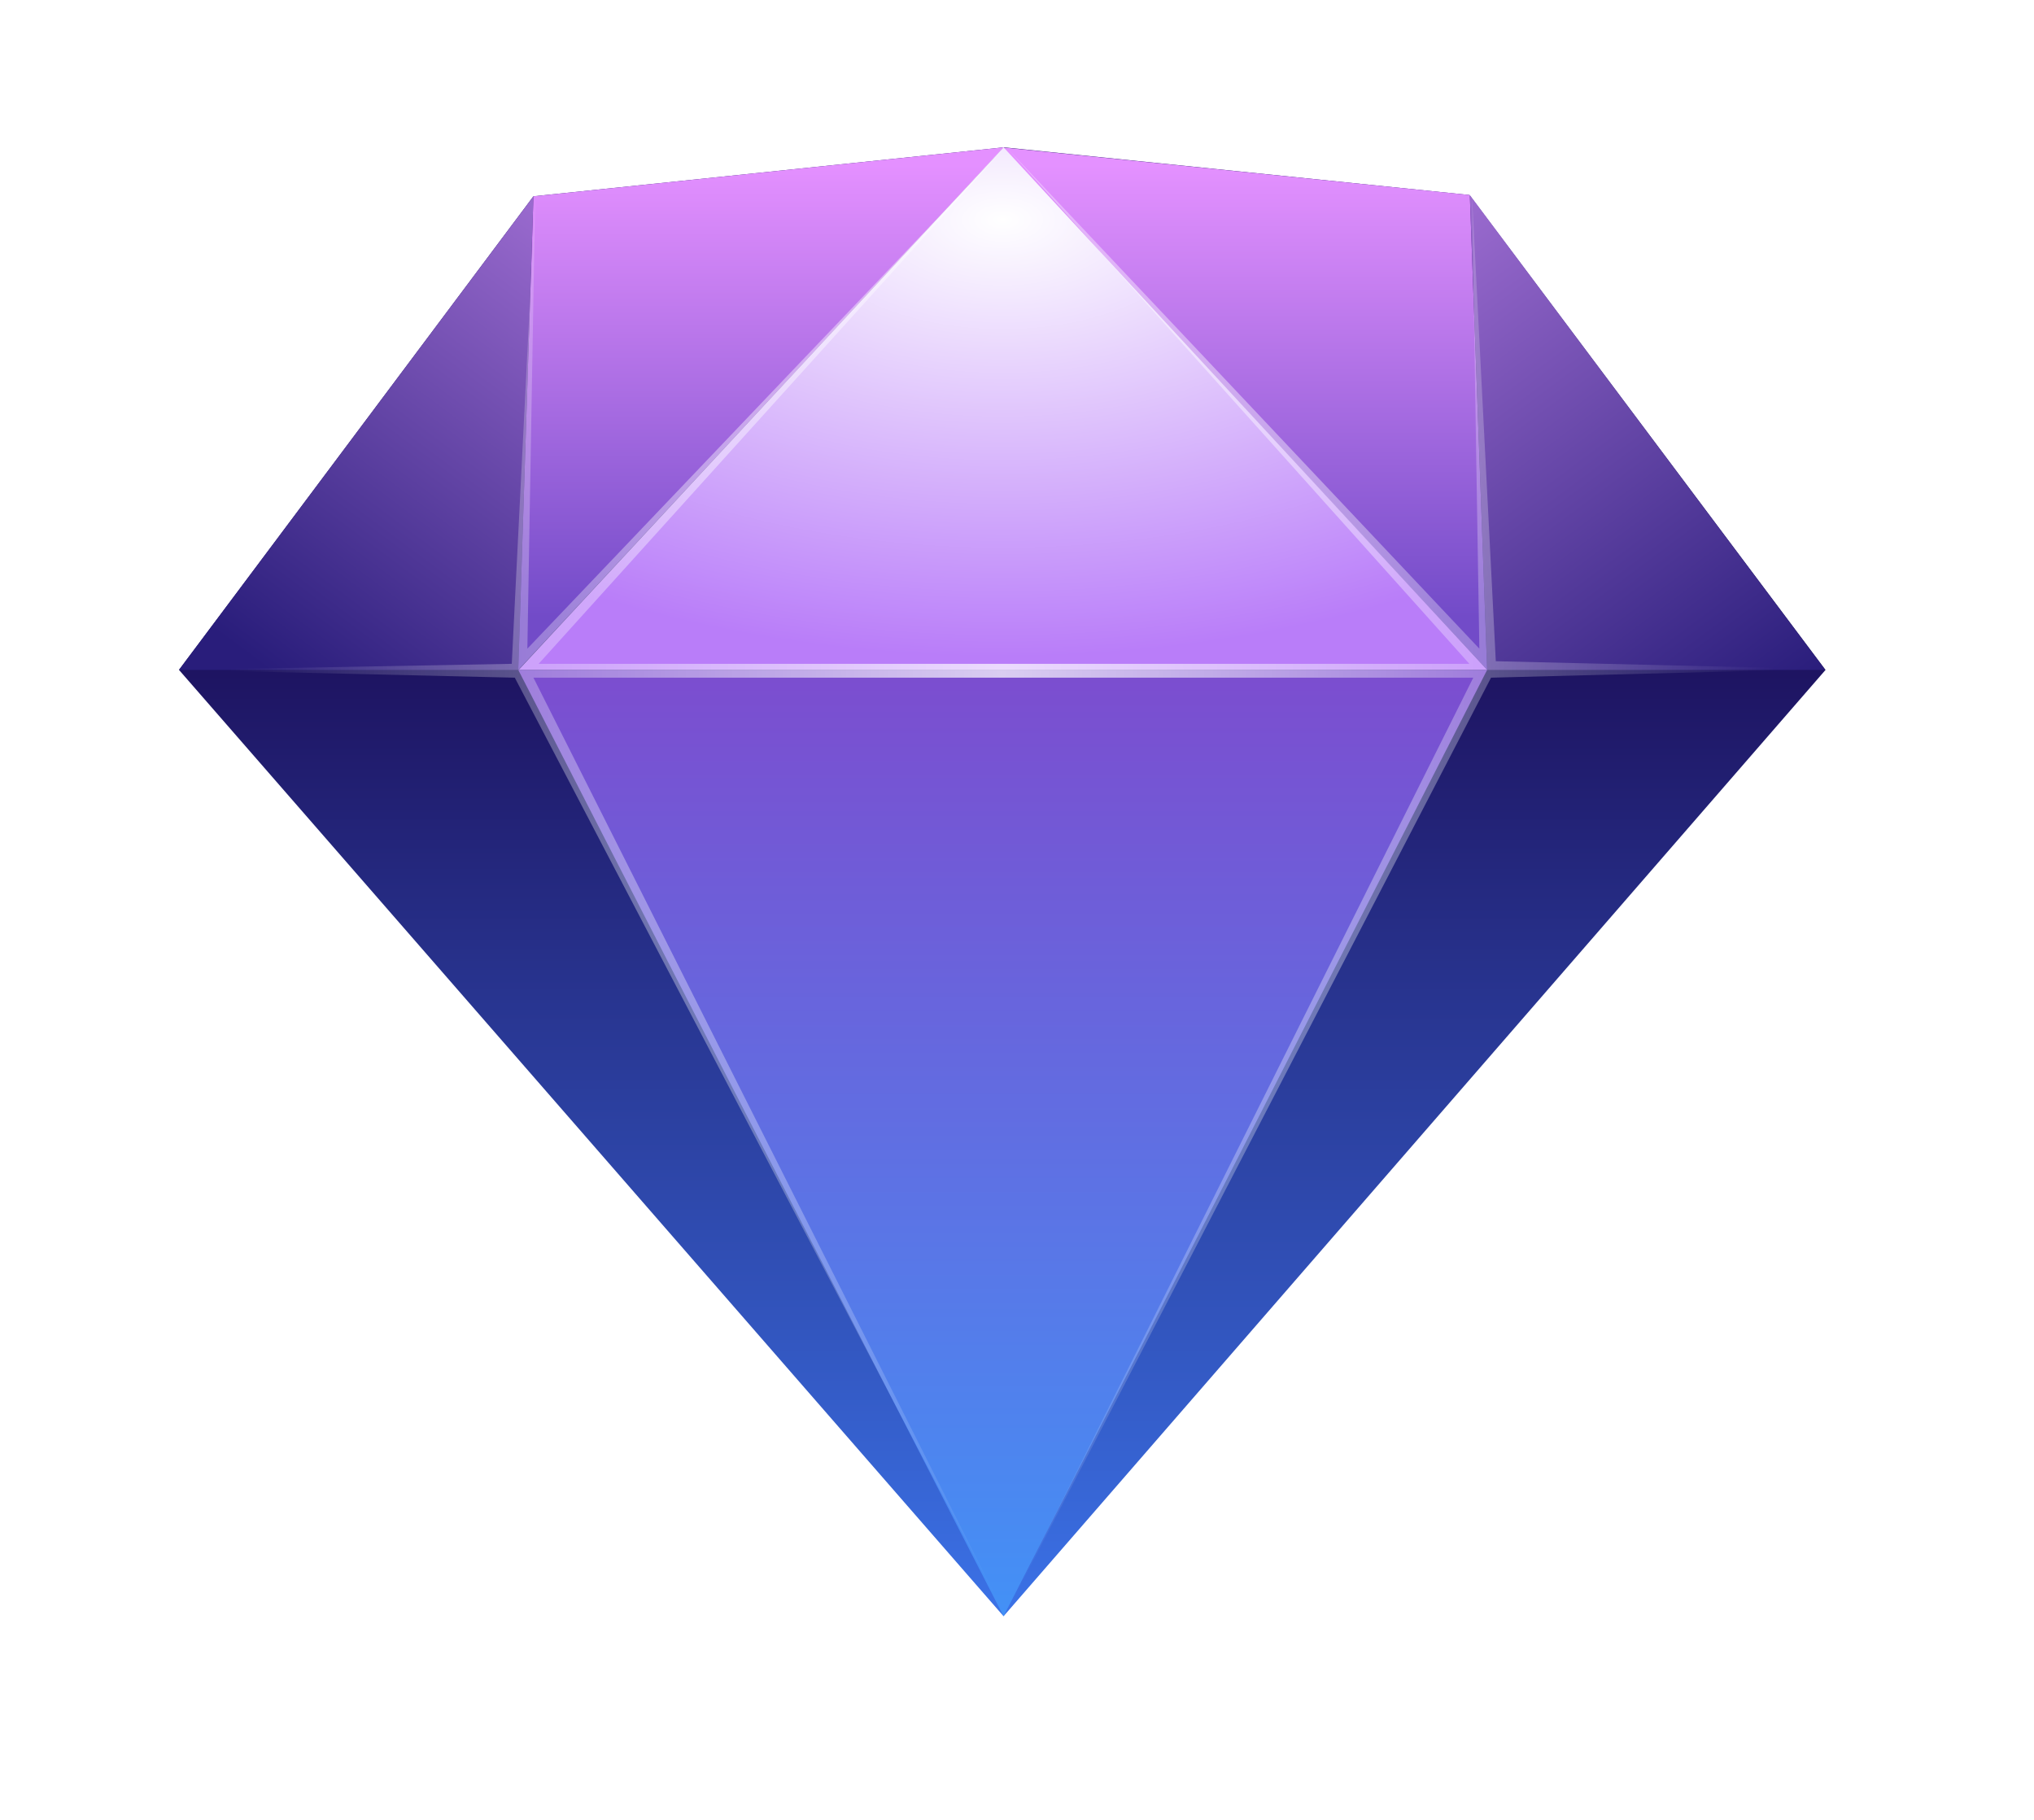
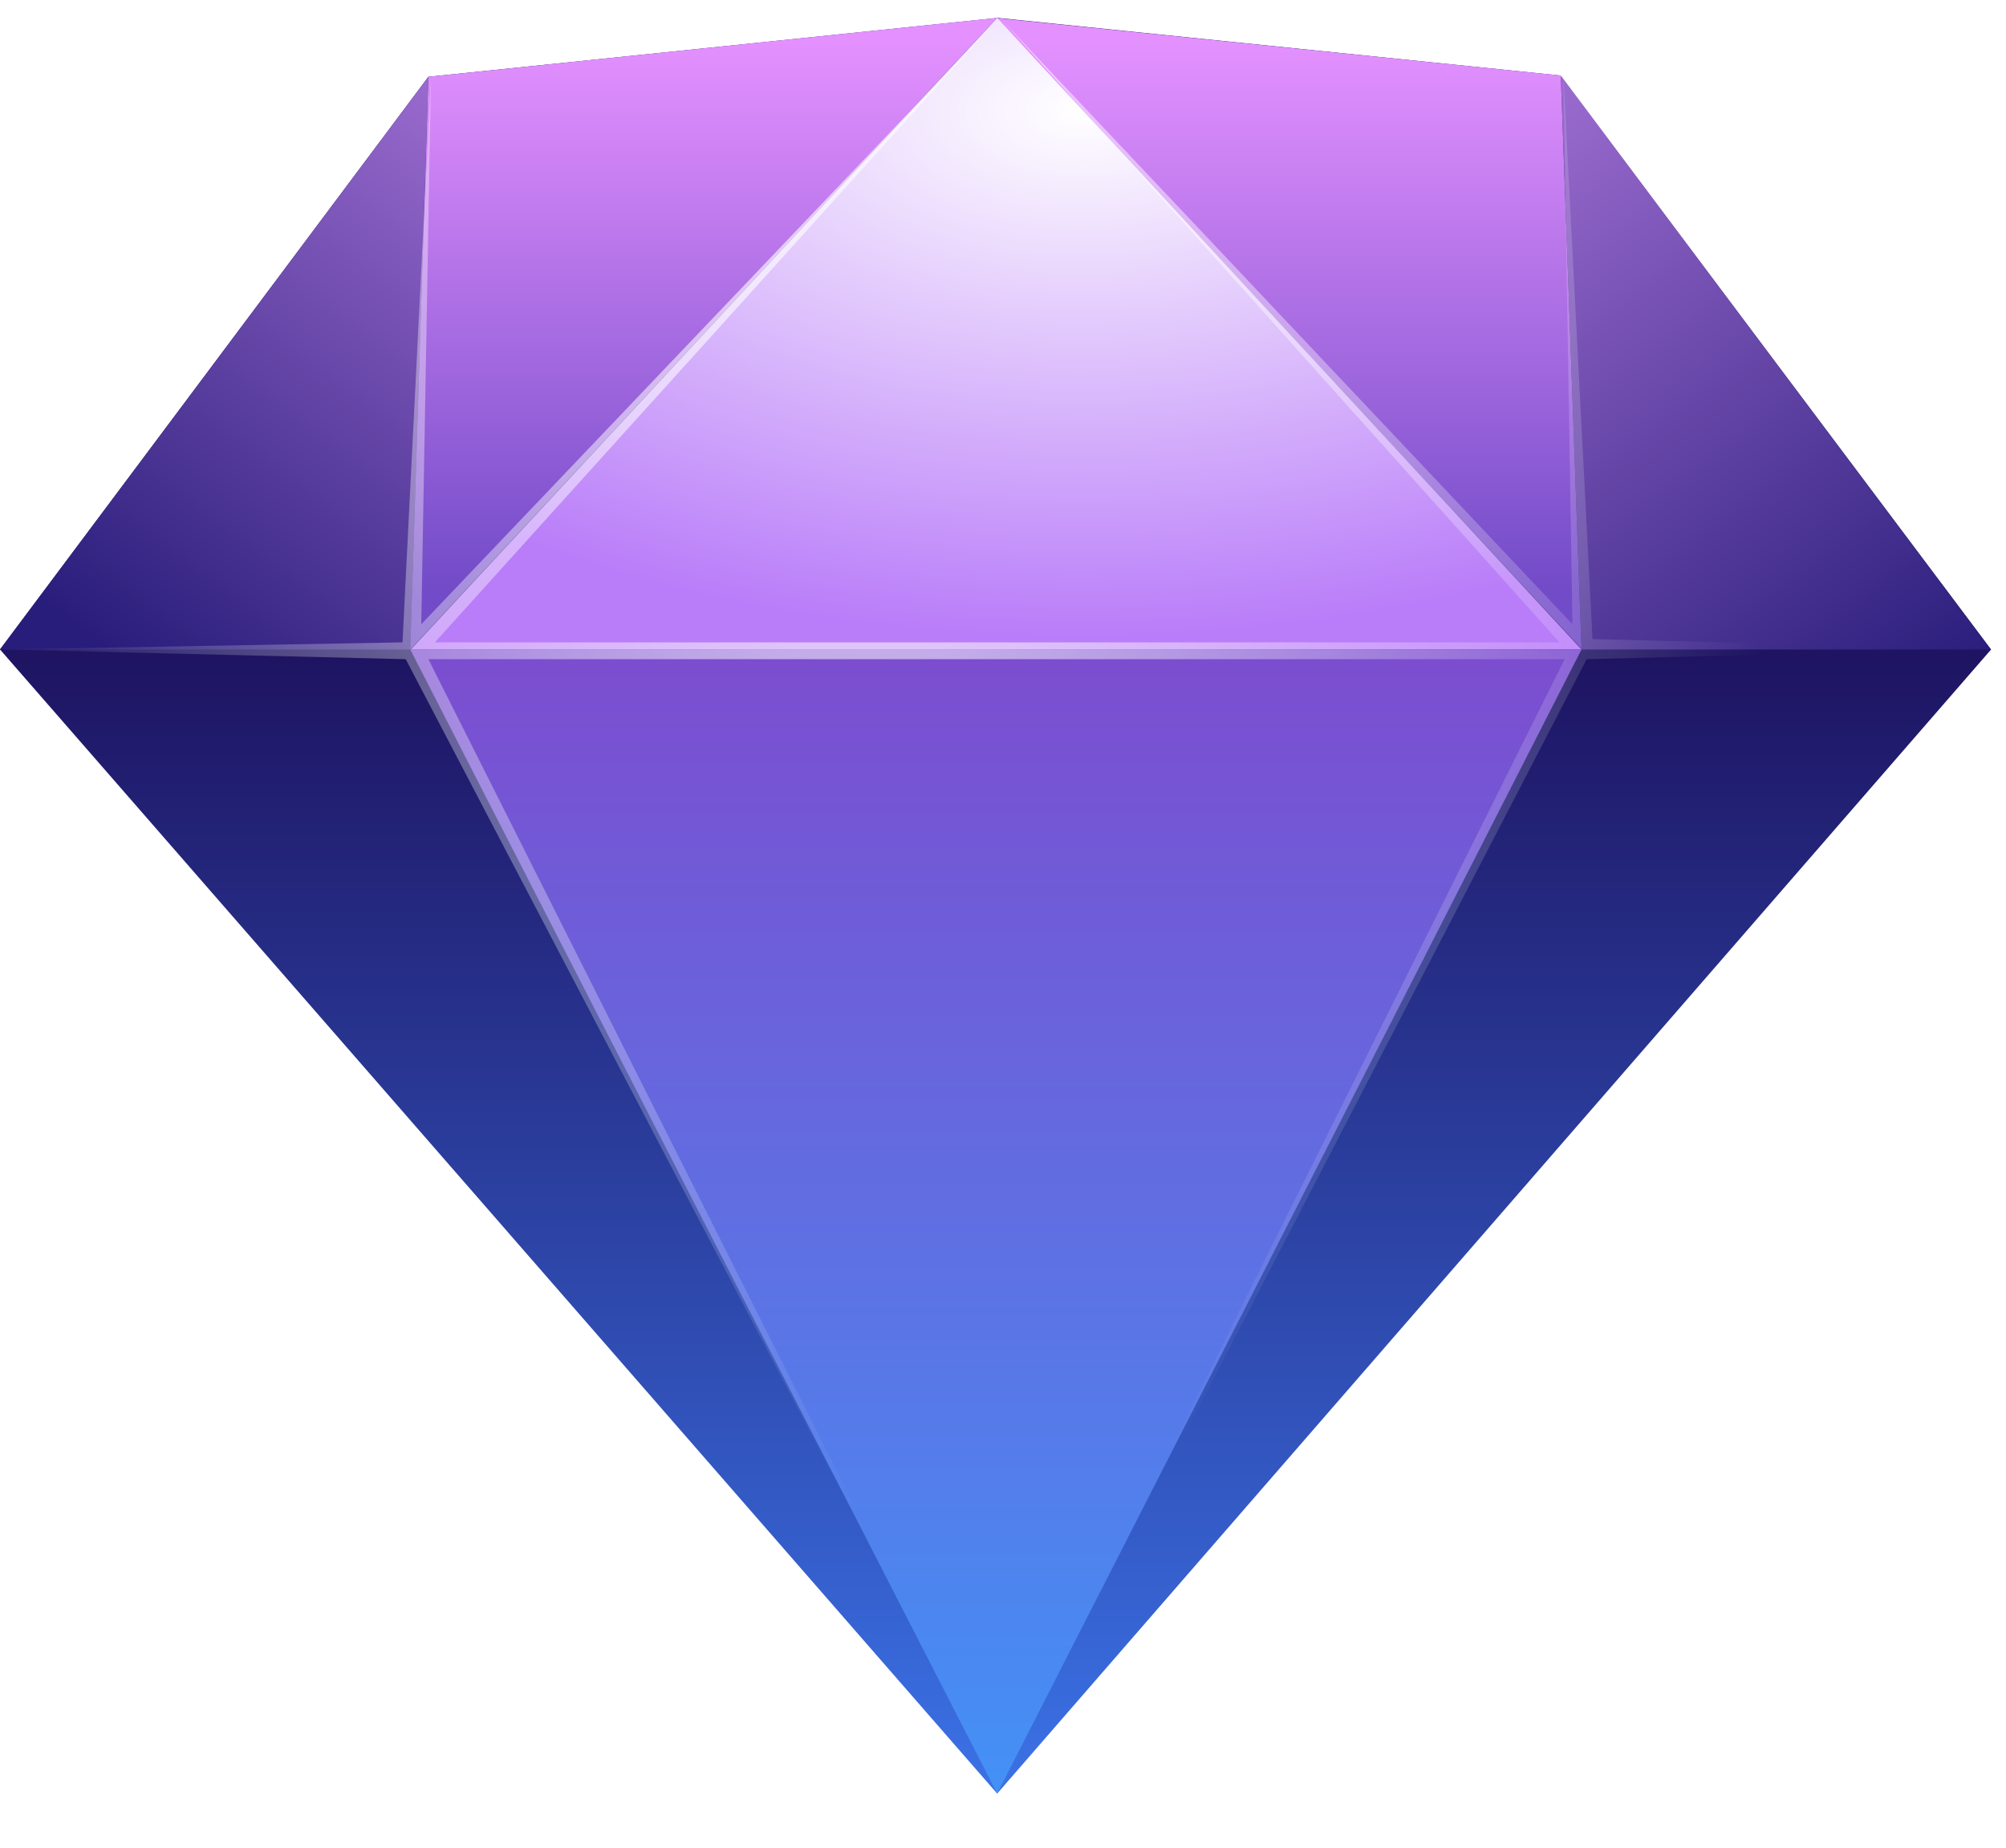
- <svg xmlns="http://www.w3.org/2000/svg" width="38" height="34" viewBox="0 0 45 42">
-   <path fill="url(#paint0_linear_750_4369)" d="M11.34 4.53 3.16 15.46 22.19 37.3l18.97-21.84L32.94 4.5 22.2 3.4z" />
-   <path fill="url(#paint1_linear_750_4369)" d="m10.99 15.46.35-10.93-8.18 10.93z" />
-   <path fill="url(#paint2_linear_750_4369)" d="m33.35 15.46-.4-10.96 8.2 10.96z" />
-   <path fill="url(#paint3_linear_750_4369)" d="m10.99 15.46.35-10.93L22.2 3.4z" />
-   <path fill="url(#paint4_linear_750_4369)" d="m33.35 15.46-.4-10.96-10.8-1.1z" />
-   <path fill="url(#paint5_radial_750_4369)" d="M33.35 15.46H11L22.19 3.4z" />
-   <path fill="url(#paint6_linear_750_4369)" d="m22.19 37.3-11.2-21.84h22.36z" />
-   <path fill="url(#paint7_radial_750_4369)" d="m10.84 15.32-7.63.14 7.7.18 11.3 21.6-10.87-21.6h21.69l-10.79 21.6 11.2-21.6 7.69-.2-7.58-.18L33 4.5l.17 10.47L22.3 3.45l10.64 11.87H11.46L22.18 3.45 11.2 14.97l.18-10.44z" />
+ <svg xmlns="http://www.w3.org/2000/svg" width="38" height="35" viewBox="0 0 31 28">
  <defs>
-     <linearGradient id="paint0_linear_750_4369" x1="22.16" x2="22.16" y1="15.55" y2="37.3" gradientUnits="userSpaceOnUse">
-       <stop stop-color="#1e1462" />
+     <linearGradient id="linear-gradient" x1="239.99" x2="239.99" y1="-105.13" y2="-126.88" gradientTransform="translate(-178.9 -75.27) scale(.81 -.81)" gradientUnits="userSpaceOnUse">
+       <stop offset="0" stop-color="#1e1462" />
      <stop offset="1" stop-color="#3b72e7" />
    </linearGradient>
-     <linearGradient id="paint1_linear_750_4369" x1="11.34" x2="3.16" y1="4.5" y2="15.49" gradientUnits="userSpaceOnUse">
-       <stop stop-color="#9b6bcf" />
+     <linearGradient id="linear-gradient-2" x1="231.68" x2="223.5" y1="-95.94" y2="-106.93" gradientTransform="translate(-178.9 -75.27) scale(.81 -.81)" gradientUnits="userSpaceOnUse">
+       <stop offset="0" stop-color="#9b6bcf" />
      <stop offset=".91" stop-color="#291d7b" />
    </linearGradient>
-     <linearGradient id="paint2_linear_750_4369" x1="32.97" x2="41.16" y1="4.5" y2="15.49" gradientUnits="userSpaceOnUse">
-       <stop stop-color="#9b6bcf" />
+     <linearGradient id="linear-gradient-3" x1="248.3" x2="256.49" y1="-95.93" y2="-106.92" gradientTransform="translate(-178.9 -75.27) scale(.81 -.81)" gradientUnits="userSpaceOnUse">
+       <stop offset="0" stop-color="#9b6bcf" />
      <stop offset="1" stop-color="#291d7b" />
    </linearGradient>
-     <linearGradient id="paint3_linear_750_4369" x1="16.43" x2="16.43" y1="3.8" y2="14.24" gradientUnits="userSpaceOnUse">
-       <stop stop-color="#e490ff" />
+     <linearGradient id="linear-gradient-4" x1="234.43" x2="234.43" y1="-93.38" y2="-103.82" gradientTransform="translate(-178.9 -75.27) scale(.81 -.81)" gradientUnits="userSpaceOnUse">
+       <stop offset="0" stop-color="#e490ff" />
      <stop offset="1" stop-color="#724bc8" />
    </linearGradient>
-     <linearGradient id="paint4_linear_750_4369" x1="27.91" x2="27.91" y1="3.8" y2="14.24" gradientUnits="userSpaceOnUse">
-       <stop stop-color="#e491ff" />
+     <linearGradient id="linear-gradient-5" x1="245.58" x2="245.58" y1="-93.38" y2="-103.82" gradientTransform="translate(-178.9 -75.27) scale(.81 -.81)" gradientUnits="userSpaceOnUse">
+       <stop offset="0" stop-color="#e491ff" />
      <stop offset="1" stop-color="#724bc8" />
    </linearGradient>
-     <linearGradient id="paint6_linear_750_4369" x1="22.17" x2="22.17" y1="15.46" y2="37.3" gradientUnits="userSpaceOnUse">
-       <stop stop-color="#7c4dcf" />
+     <linearGradient id="linear-gradient-6" x1="240" x2="240" y1="-105.04" y2="-126.88" gradientTransform="translate(-178.9 -75.27) scale(.81 -.81)" gradientUnits="userSpaceOnUse">
+       <stop offset="0" stop-color="#7c4dcf" />
      <stop offset="1" stop-color="#4391f6" />
    </linearGradient>
-     <radialGradient id="paint5_radial_750_4369" cx="0" cy="0" r="1" gradientTransform="translate(22.171 5.08601) rotate(90) scale(10.0554 18.6256)" gradientUnits="userSpaceOnUse">
-       <stop stop-color="#fff" />
+     <radialGradient id="radial-gradient" cx="-879.22" cy="617.59" r="1" fx="-879.22" fy="617.59" gradientTransform="translate(-9296.56 7158.26) rotate(90) scale(8.14 -15.08)" gradientUnits="userSpaceOnUse">
+       <stop offset="0" stop-color="#fff" />
      <stop offset="1" stop-color="#b97df9" />
    </radialGradient>
-     <radialGradient id="paint7_radial_750_4369" cx="0" cy="0" r="1" gradientTransform="translate(22.1544 15.4918) rotate(90) scale(21.7477 17.7059)" gradientUnits="userSpaceOnUse">
-       <stop stop-color="#fff" stop-opacity=".72" />
+     <radialGradient id="radial-gradient-2" cx="-913.69" cy="620.83" r="1" fx="-913.69" fy="620.83" gradientTransform="translate(-8883.18 16095.62) rotate(90) scale(17.61 -14.33)" gradientUnits="userSpaceOnUse">
+       <stop offset="0" stop-color="#fff" stop-opacity=".72" />
      <stop offset="1" stop-color="#fff" stop-opacity="0" />
    </radialGradient>
  </defs>
+   <path fill="url(#linear-gradient)" d="M6.62.91 0 9.76l15.41 17.68L30.77 9.76 24.11.89 15.42 0z" />
+   <path fill="url(#linear-gradient-2)" d="M6.34 9.76 6.62.91 0 9.76z" />
+   <path fill="url(#linear-gradient-3)" d="M24.44 9.76 24.12.89l6.64 8.87h-6.31Z" />
+   <path fill="url(#linear-gradient-4)" d="M6.34 9.76 6.62.91 15.41 0z" />
+   <path fill="url(#linear-gradient-5)" d="M24.44 9.76 24.12.89 15.38 0l9.07 9.76Z" />
+   <path fill="url(#radial-gradient)" d="M24.44 9.76H6.35L15.41 0z" />
+   <path fill="url(#linear-gradient-6)" d="M15.41 27.44 6.34 9.76h18.1z" />
+   <path fill="url(#radial-gradient-2)" d="m6.22 9.65-6.18.11 6.23.15 9.15 17.49-8.8-17.49h17.56L15.45 27.4l9.07-17.49 6.23-.16-6.14-.15-.45-8.71.14 8.48L15.49.04l8.61 9.61H6.72L15.4.04 6.51 9.37 6.66.92z" />
</svg>
